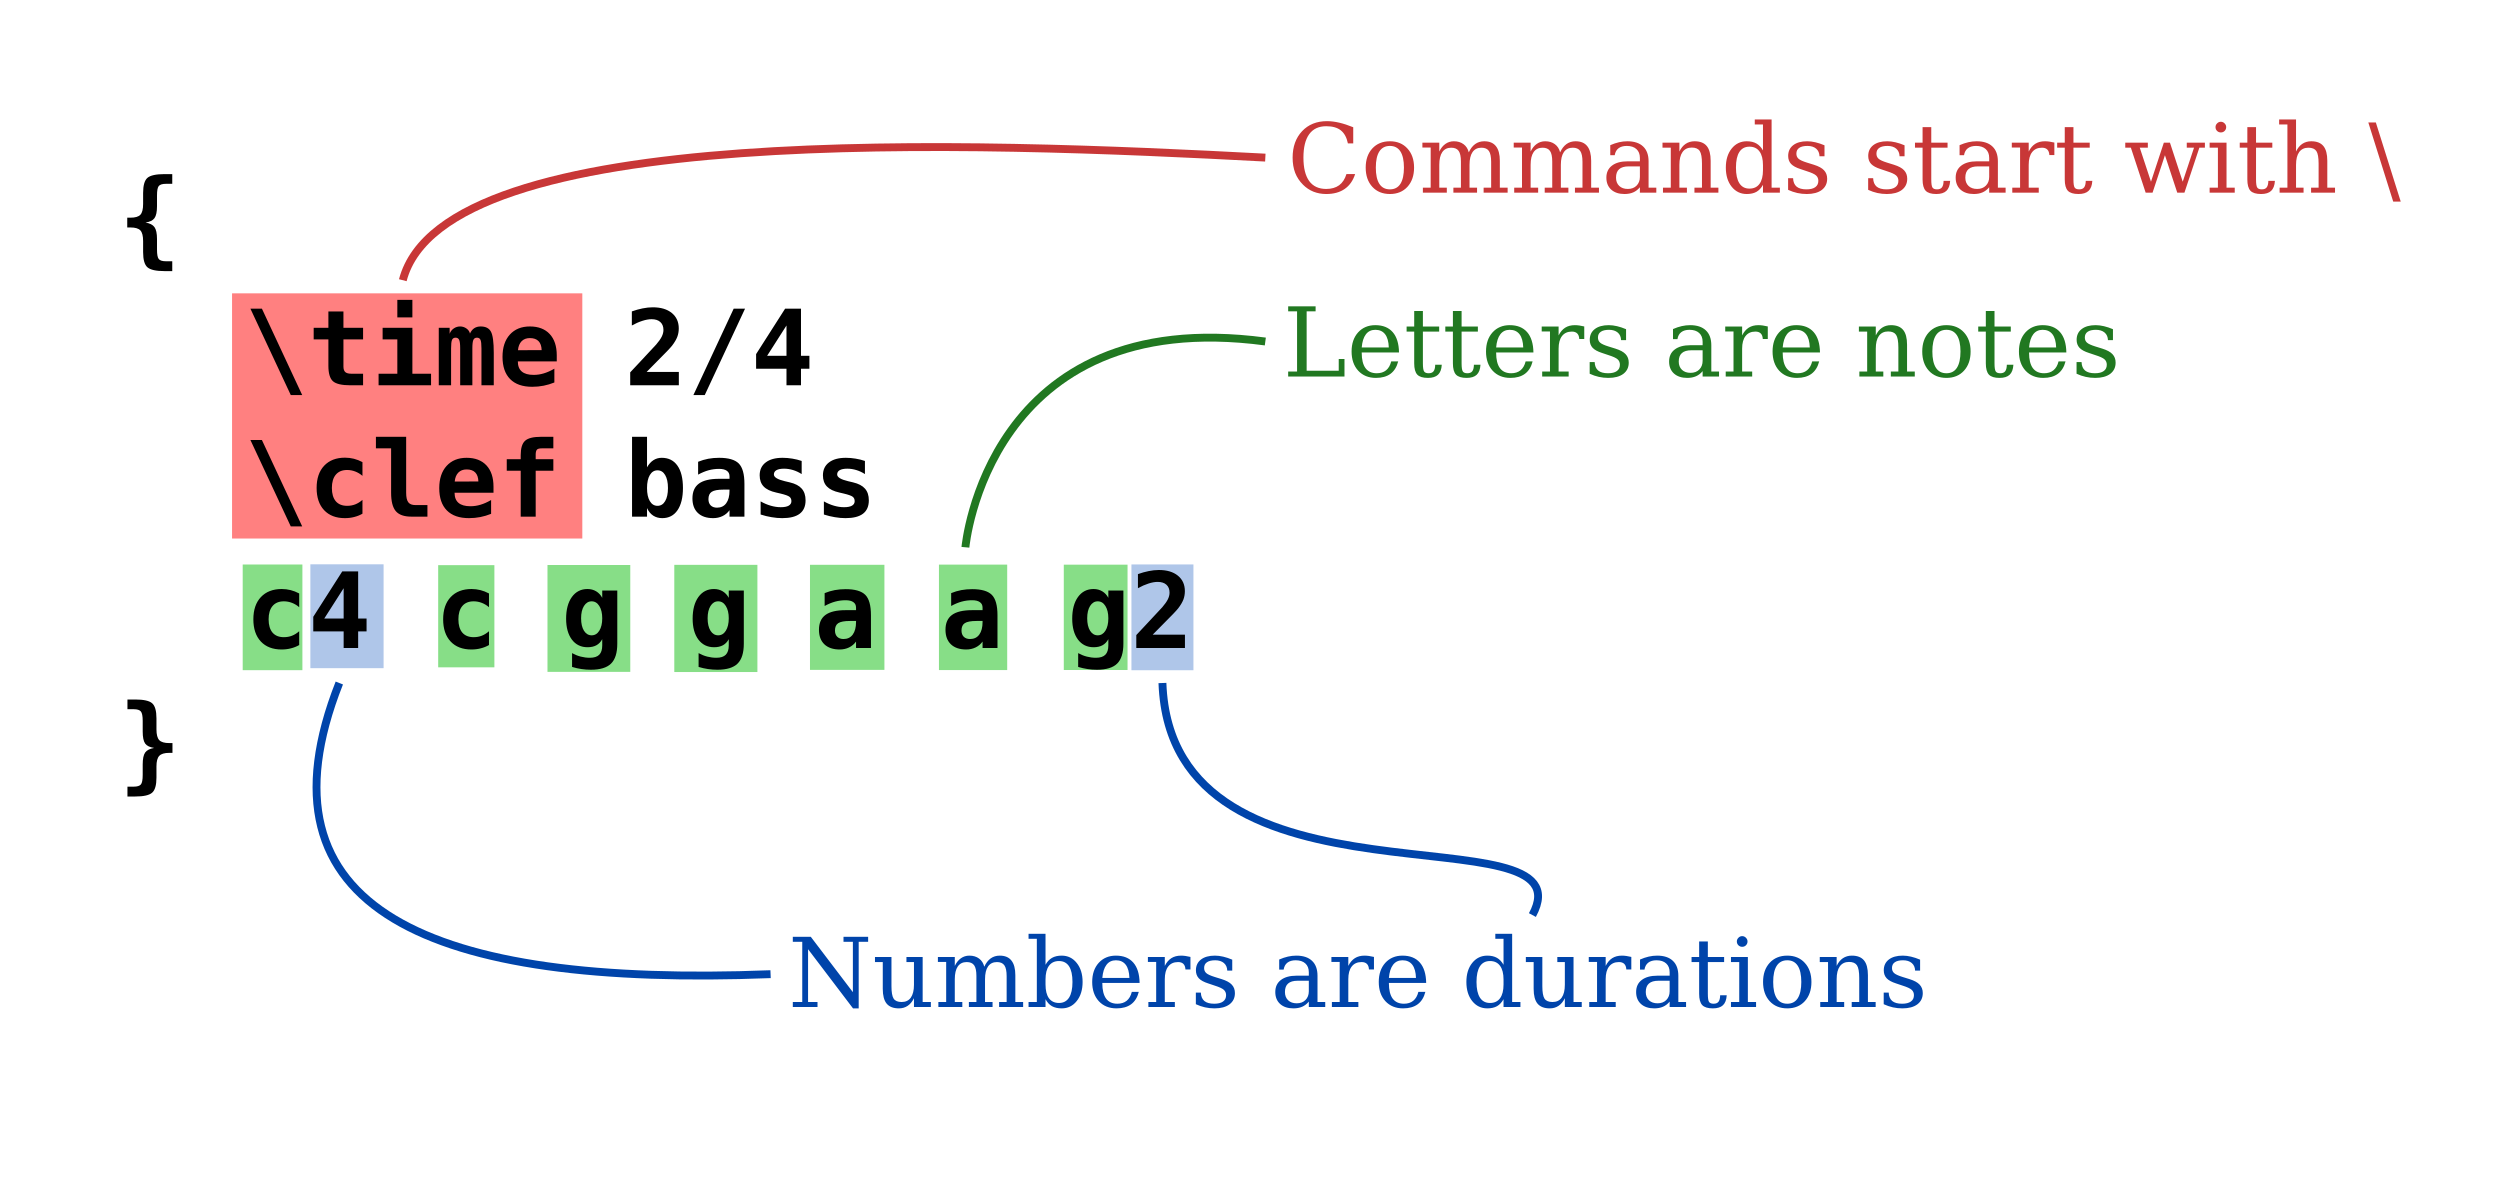
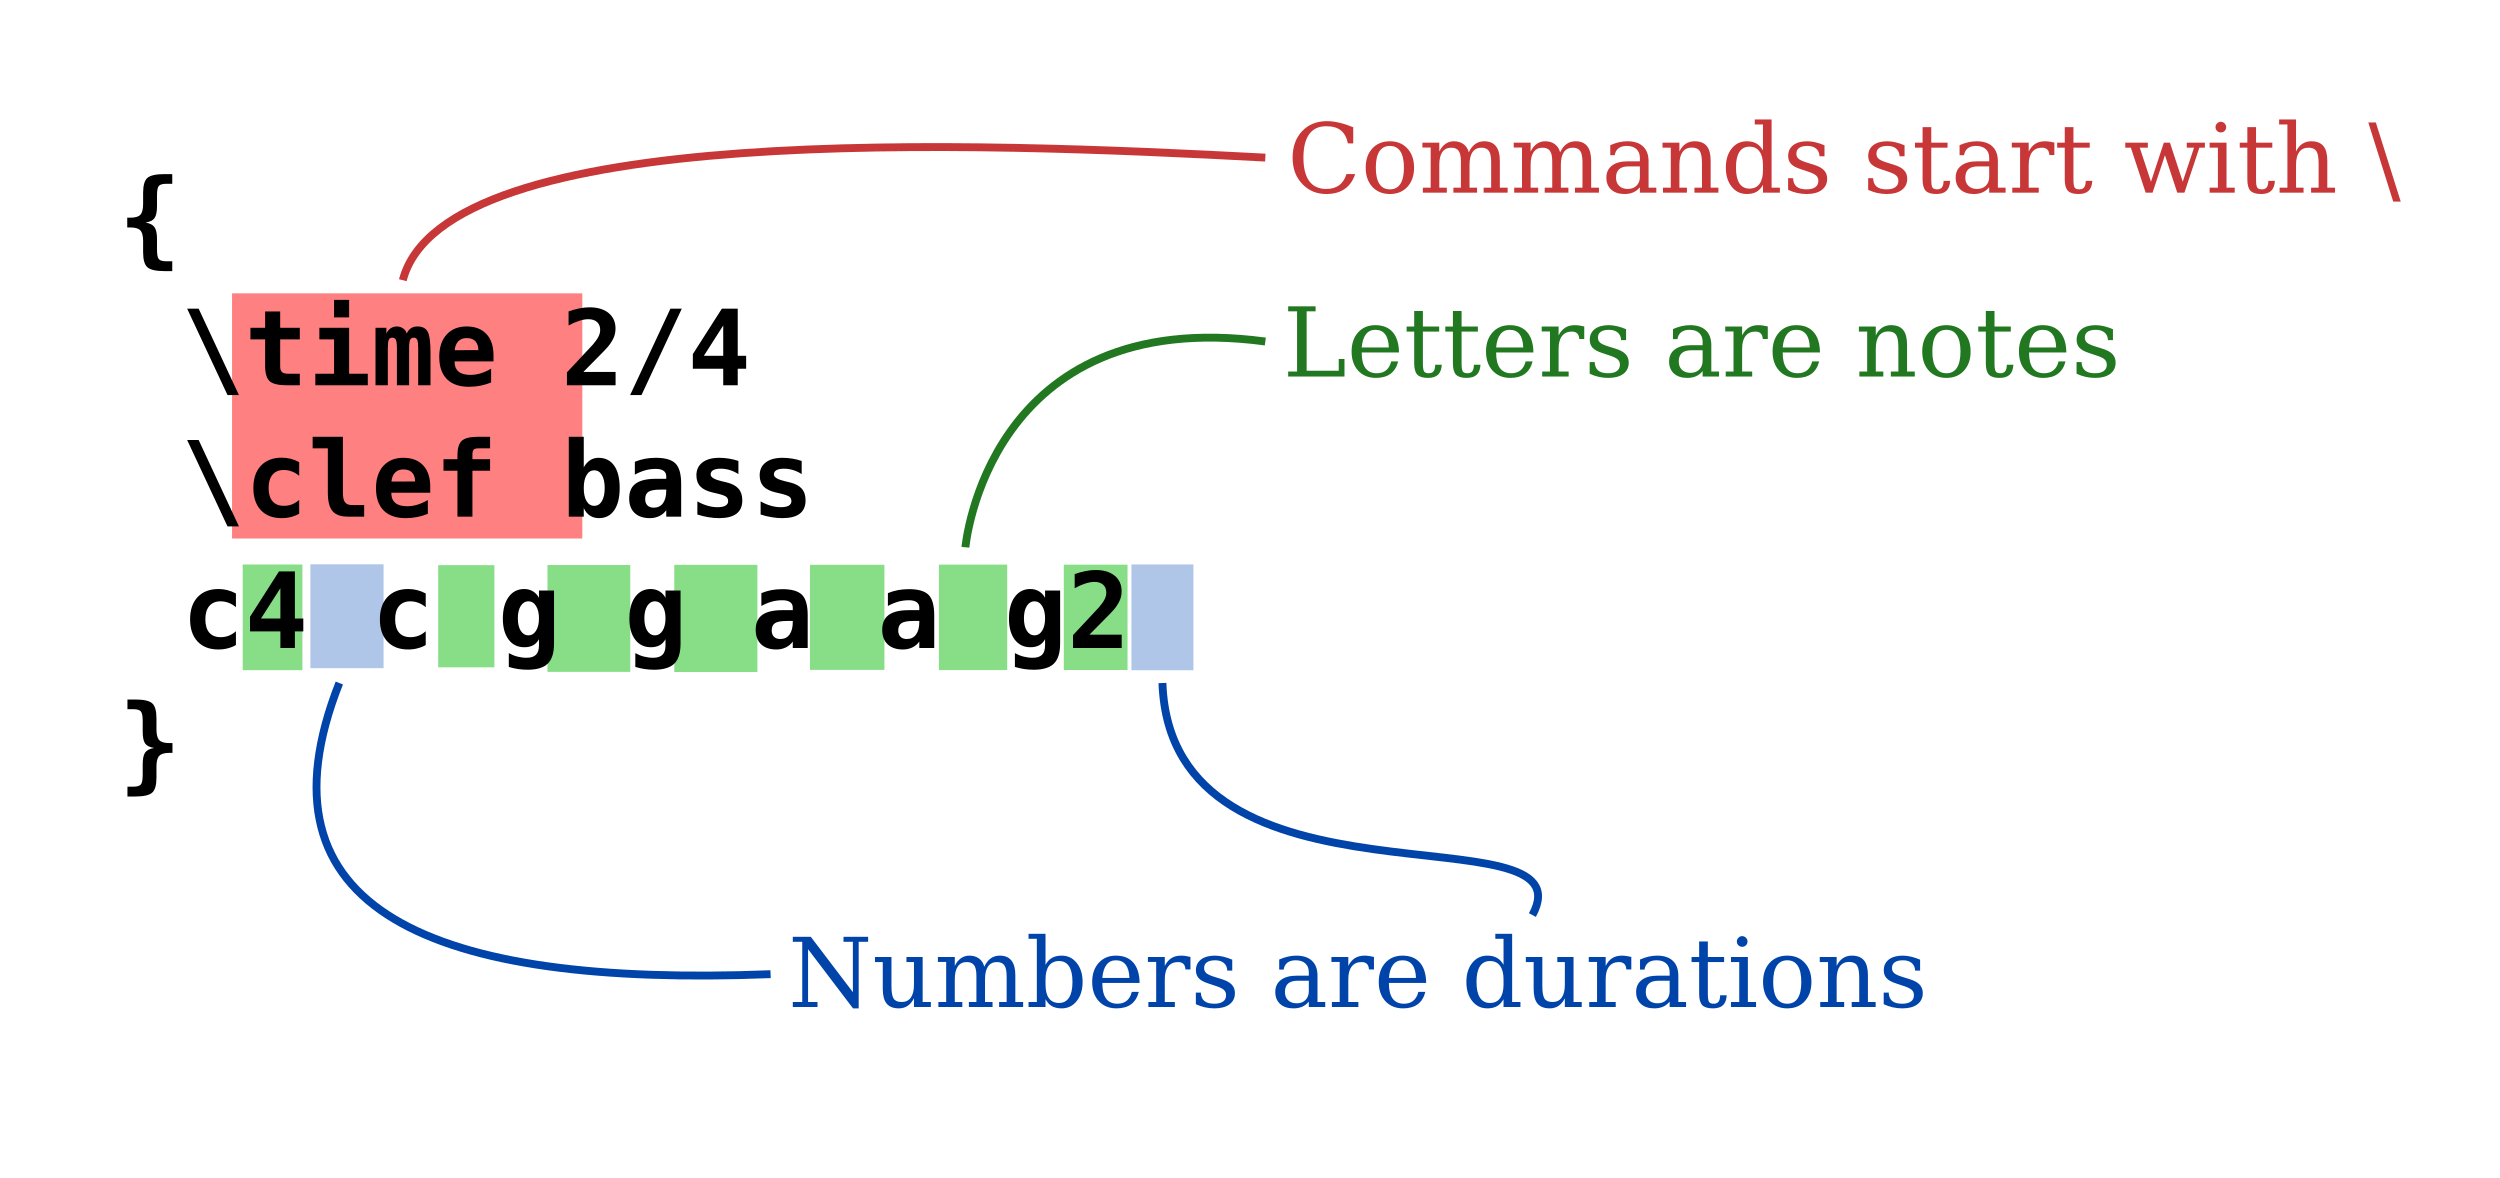
- <svg xmlns="http://www.w3.org/2000/svg" width="571" height="269" id="svg8911" version="1.0">
-   <defs id="defs8913">
-     </defs>
+ <svg xmlns="http://www.w3.org/2000/svg" id="svg8911" width="571" height="269" version="1.0">
  <g id="layer1">
    <rect style="fill:#afc6e9;stroke:none;stroke-width:1.638;stroke-miterlimit:4;stroke-dasharray:none;stroke-opacity:1" id="rect8967" width="14.162" height="24.162" x="258.419" y="128.919" />
    <rect style="fill:#87de87;stroke:none;stroke-width:1.738;stroke-miterlimit:4;stroke-dasharray:none;stroke-opacity:1" id="rect8965" width="14.562" height="24.062" x="242.969" y="128.969" />
    <rect style="fill:#87de87;stroke:none;stroke-width:1.714;stroke-miterlimit:4;stroke-dasharray:none;stroke-opacity:1" id="rect8963" width="15.586" height="24.086" x="214.457" y="128.957" />
    <rect style="fill:#87de87;stroke:none;stroke-width:1.8;stroke-miterlimit:4;stroke-dasharray:none;stroke-opacity:1" id="rect8961" width="17" height="24" x="185" y="129" />
    <rect style="fill:#87de87;stroke:none;stroke-width:1.817;stroke-miterlimit:4;stroke-dasharray:none;stroke-opacity:1" id="rect8959" width="18.983" height="24.483" x="154.009" y="129.009" />
    <rect style="fill:#87de87;stroke:none;stroke-width:1.891;stroke-miterlimit:4;stroke-dasharray:none;stroke-opacity:1" id="rect8957" width="18.909" height="24.409" x="125.046" y="129.046" />
    <rect style="fill:#87de87;stroke:none;stroke-width:1.963;stroke-miterlimit:4;stroke-dasharray:none;stroke-opacity:1" id="rect8955" width="12.837" height="23.337" x="100.081" y="129.081" />
    <rect style="fill:#afc6e9;stroke:none;stroke-width:1.577;stroke-miterlimit:4;stroke-dasharray:none;stroke-opacity:1" id="rect8953" width="16.723" height="23.723" x="70.888" y="128.888" />
    <rect style="fill:#87de87;stroke:none;stroke-width:1.666;stroke-miterlimit:4;stroke-dasharray:none;stroke-opacity:1" id="rect8951" width="13.634" height="24.134" x="55.433" y="128.933" />
    <rect style="fill:#ff8080;stroke:none;stroke-width:1.8;stroke-miterlimit:4;stroke-dasharray:none;stroke-opacity:1" id="rect8949" width="80" height="56" x="53" y="67" />
-     <text xml:space="preserve" style="font-size:24px;font-style:normal;font-variant:normal;font-weight:bold;font-stretch:normal;fill:#000000;fill-opacity:1;stroke:none;stroke-width:1px;stroke-linecap:butt;stroke-linejoin:miter;stroke-opacity:1;font-family:DejaVu Sans Mono;-inkscape-font-specification:DejaVu Sans Mono Bold" x="27" y="58" id="text8921">
-       <tspan x="27" y="58" id="tspan8925">{</tspan>
-       <tspan x="27" y="88" id="tspan8929">  \time 2/4</tspan>
-       <tspan x="27" y="118" id="tspan8931">  \clef bass</tspan>
-       <tspan x="27" y="148" id="tspan8933">  c4 c g g a a g2</tspan>
-       <tspan x="27" y="178" id="tspan8935">}</tspan>
+     <text xml:space="preserve" style="font-size:24px;font-style:normal;font-variant:normal;font-weight:700;font-stretch:normal;fill:#000;fill-opacity:1;stroke:none;stroke-width:1px;stroke-linecap:butt;stroke-linejoin:miter;stroke-opacity:1;font-family:DejaVu Sans Mono;-inkscape-font-specification:DejaVu Sans Mono Bold" id="text8921" x="27" y="58">
+       <tspan id="tspan8925" x="27" y="58">{</tspan>
+       <tspan id="tspan8929" x="27" y="88"> \time 2/4</tspan>
+       <tspan id="tspan8931" x="27" y="118"> \clef bass</tspan>
+       <tspan id="tspan8933" x="27" y="148"> c4 c g g a a g2</tspan>
+       <tspan id="tspan8935" x="27" y="178">}</tspan>
    </text>
-     <text xml:space="preserve" style="font-size:22px;font-style:normal;font-variant:normal;font-weight:normal;font-stretch:normal;fill:#c83737;fill-opacity:1;stroke:none;stroke-width:1px;stroke-linecap:butt;stroke-linejoin:miter;stroke-opacity:1;font-family:DejaVu Serif;-inkscape-font-specification:DejaVu Serif" x="294" y="44" id="text8937">
+     <text xml:space="preserve" style="font-size:22px;font-style:normal;font-variant:normal;font-weight:400;font-stretch:normal;fill:#c83737;fill-opacity:1;stroke:none;stroke-width:1px;stroke-linecap:butt;stroke-linejoin:miter;stroke-opacity:1;font-family:DejaVu Serif;-inkscape-font-specification:DejaVu Serif" id="text8937" x="294" y="44">
      <tspan id="tspan8939" x="294" y="44">Commands start with \</tspan>
    </text>
-     <text xml:space="preserve" style="font-size:22px;font-style:normal;font-variant:normal;font-weight:normal;font-stretch:normal;fill:#217821;fill-opacity:1;stroke:none;stroke-width:1px;stroke-linecap:butt;stroke-linejoin:miter;stroke-opacity:1;font-family:DejaVu Serif;-inkscape-font-specification:DejaVu Serif" x="293" y="86" id="text8941">
+     <text xml:space="preserve" style="font-size:22px;font-style:normal;font-variant:normal;font-weight:400;font-stretch:normal;fill:#217821;fill-opacity:1;stroke:none;stroke-width:1px;stroke-linecap:butt;stroke-linejoin:miter;stroke-opacity:1;font-family:DejaVu Serif;-inkscape-font-specification:DejaVu Serif" id="text8941" x="293" y="86">
      <tspan id="tspan8943" x="293" y="86">Letters are notes</tspan>
    </text>
-     <text xml:space="preserve" style="font-size:22px;font-style:normal;font-variant:normal;font-weight:normal;font-stretch:normal;fill:#0044aa;fill-opacity:1;stroke:none;stroke-width:1px;stroke-linecap:butt;stroke-linejoin:miter;stroke-opacity:1;font-family:DejaVu Serif;-inkscape-font-specification:DejaVu Serif" x="180" y="230" id="text8945">
+     <text xml:space="preserve" style="font-size:22px;font-style:normal;font-variant:normal;font-weight:400;font-stretch:normal;fill:#04a;fill-opacity:1;stroke:none;stroke-width:1px;stroke-linecap:butt;stroke-linejoin:miter;stroke-opacity:1;font-family:DejaVu Serif;-inkscape-font-specification:DejaVu Serif" id="text8945" x="180" y="230">
      <tspan id="tspan8947" x="180" y="230">Numbers are durations</tspan>
    </text>
-     <path style="fill:none;fill-rule:evenodd;stroke:#c83737;stroke-width:1.8;stroke-linecap:butt;stroke-linejoin:miter;stroke-miterlimit:4;stroke-dasharray:none;stroke-opacity:1" d="M 289,36 C 223,32.5 101.5,27.5 92,64" id="path8969" />
-     <path style="fill:none;fill-rule:evenodd;stroke:#217821;stroke-width:1.8;stroke-linecap:butt;stroke-linejoin:miter;stroke-miterlimit:4;stroke-dasharray:none;stroke-opacity:1" d="M 289,78 C 225.5,69.5 220.5,125 220.5,125" id="path8971" />
-     <path style="fill:none;fill-rule:evenodd;stroke:#0044aa;stroke-width:1.8;stroke-linecap:butt;stroke-linejoin:miter;stroke-miterlimit:4;stroke-dasharray:none;stroke-opacity:1" d="M 176,222.5 C 98.5,225.5 57,208 77.5,156" id="path8973" />
-     <path style="fill:none;fill-rule:evenodd;stroke:#0044aa;stroke-width:1.8;stroke-linecap:butt;stroke-linejoin:miter;stroke-miterlimit:4;stroke-dasharray:none;stroke-opacity:1" d="M 350,209 C 363.5,184 267.5,211.5 265.5,156" id="path8975" />
+     <path style="fill:none;fill-rule:evenodd;stroke:#c83737;stroke-width:1.8;stroke-linecap:butt;stroke-linejoin:miter;stroke-miterlimit:4;stroke-dasharray:none;stroke-opacity:1" id="path8969" d="M 289,36 C 223,32.5 101.5,27.5 92,64" />
+     <path style="fill:none;fill-rule:evenodd;stroke:#217821;stroke-width:1.8;stroke-linecap:butt;stroke-linejoin:miter;stroke-miterlimit:4;stroke-dasharray:none;stroke-opacity:1" id="path8971" d="M 289,78 C 225.5,69.5 220.5,125 220.5,125" />
+     <path style="fill:none;fill-rule:evenodd;stroke:#04a;stroke-width:1.8;stroke-linecap:butt;stroke-linejoin:miter;stroke-miterlimit:4;stroke-dasharray:none;stroke-opacity:1" id="path8973" d="M 176,222.5 C 98.5,225.5 57,208 77.5,156" />
+     <path style="fill:none;fill-rule:evenodd;stroke:#04a;stroke-width:1.8;stroke-linecap:butt;stroke-linejoin:miter;stroke-miterlimit:4;stroke-dasharray:none;stroke-opacity:1" id="path8975" d="M 350,209 C 363.5,184 267.5,211.5 265.5,156" />
  </g>
</svg>
